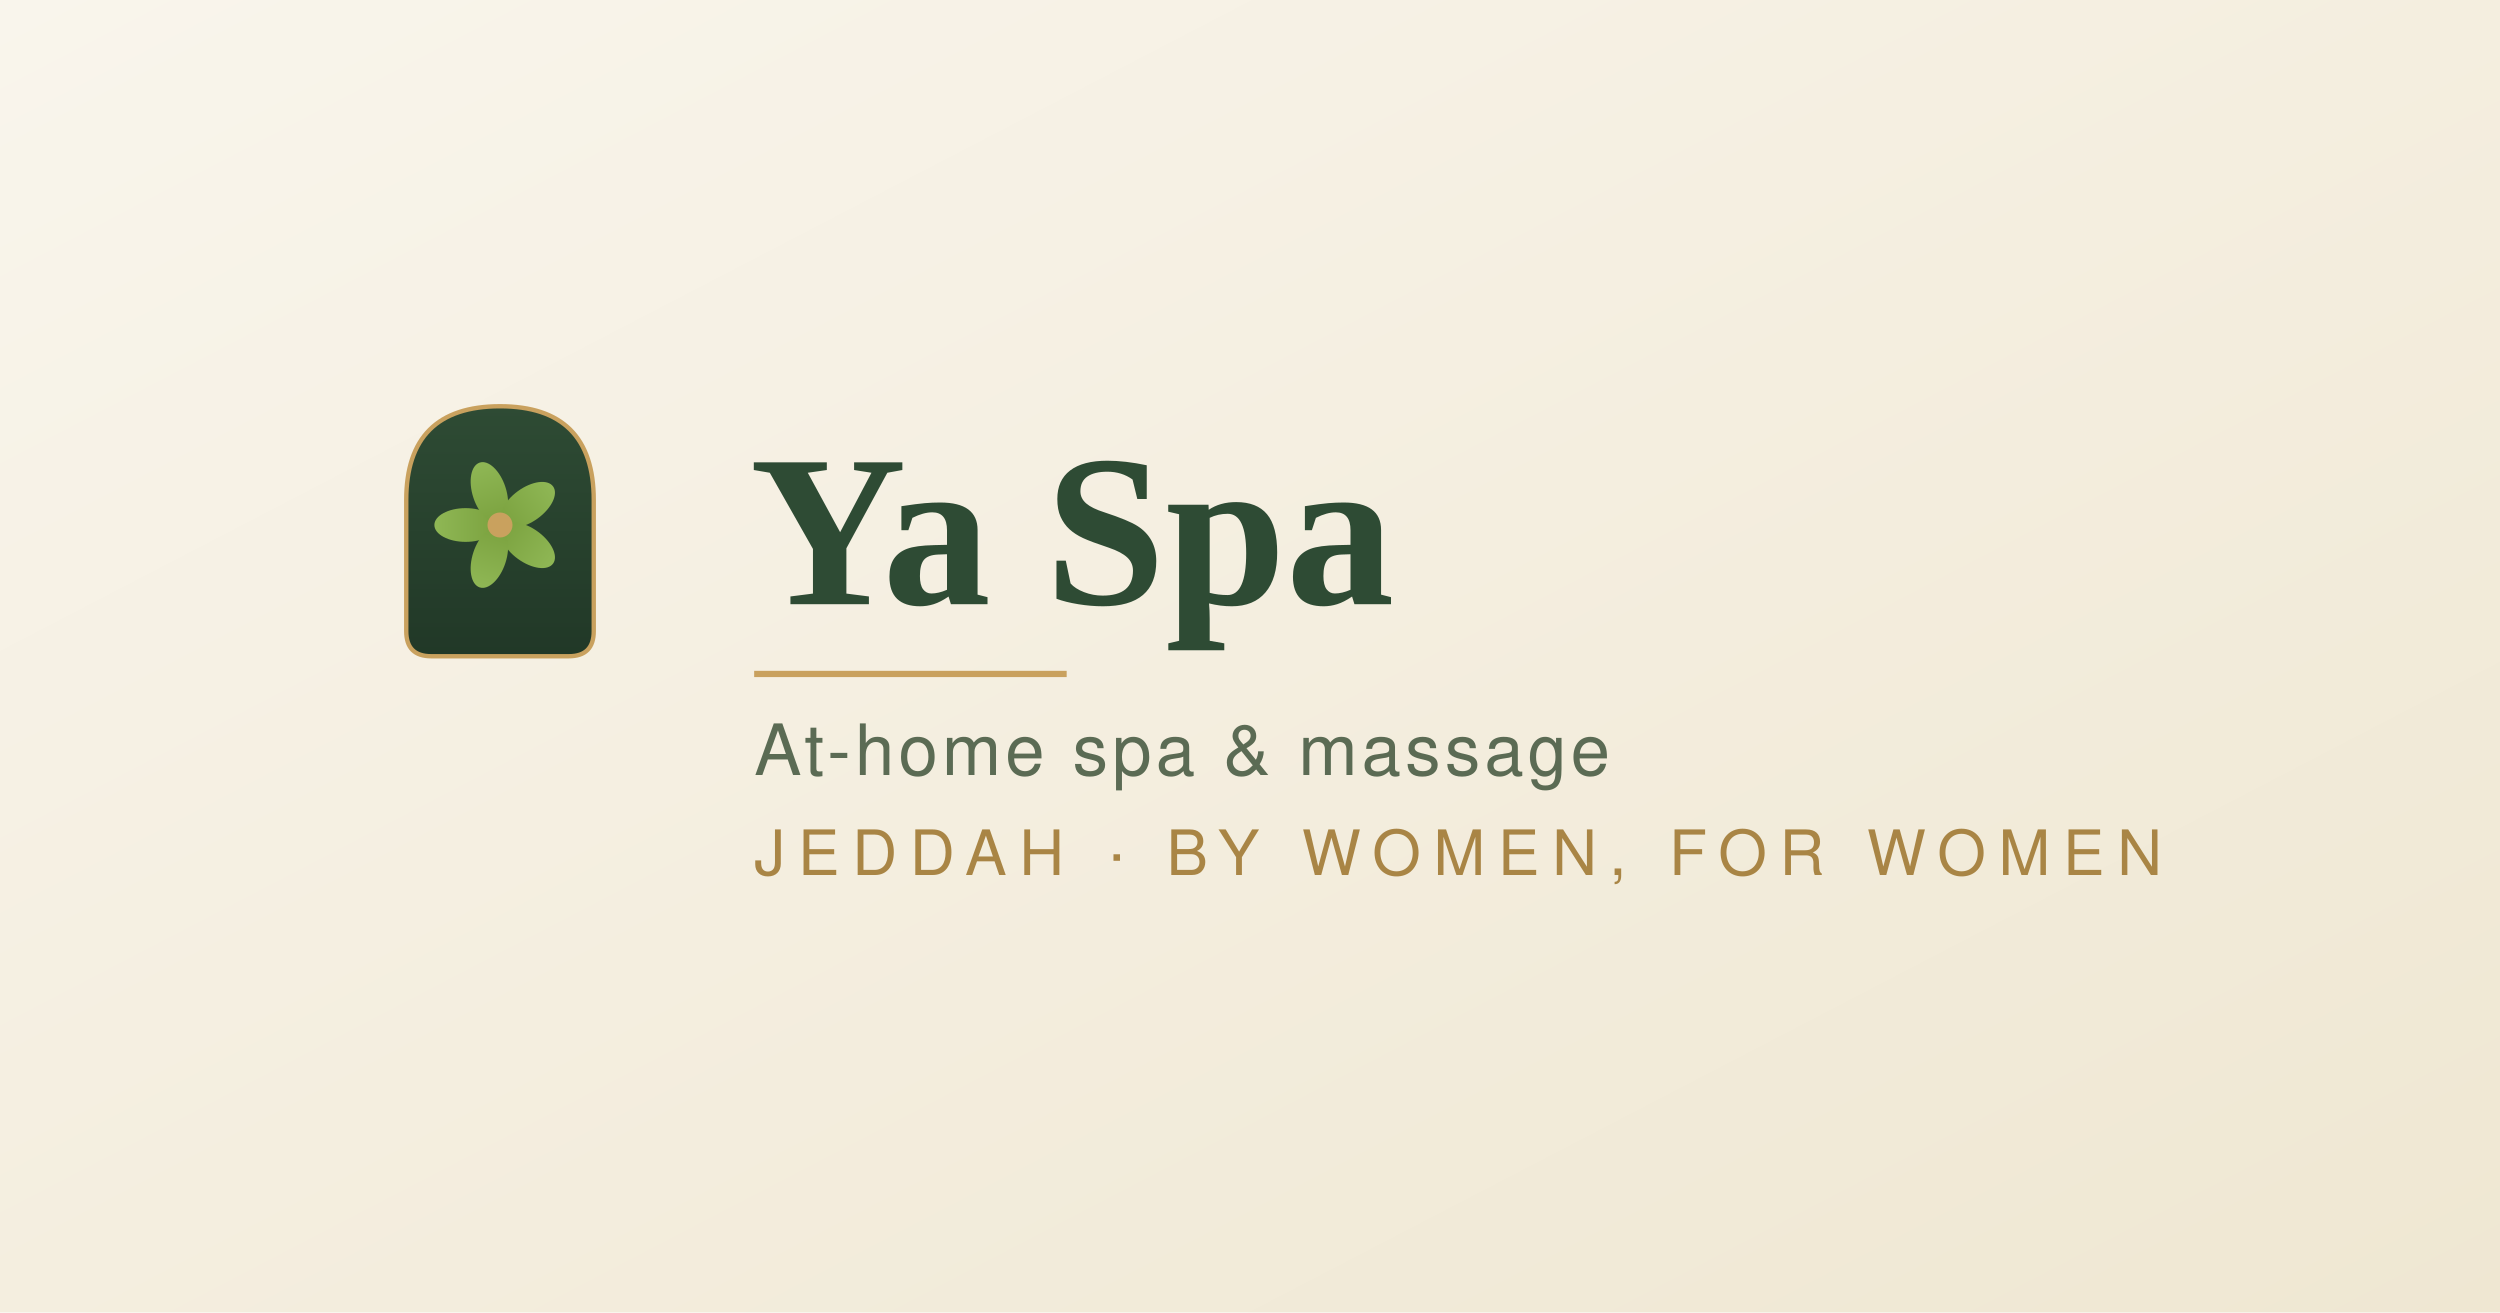
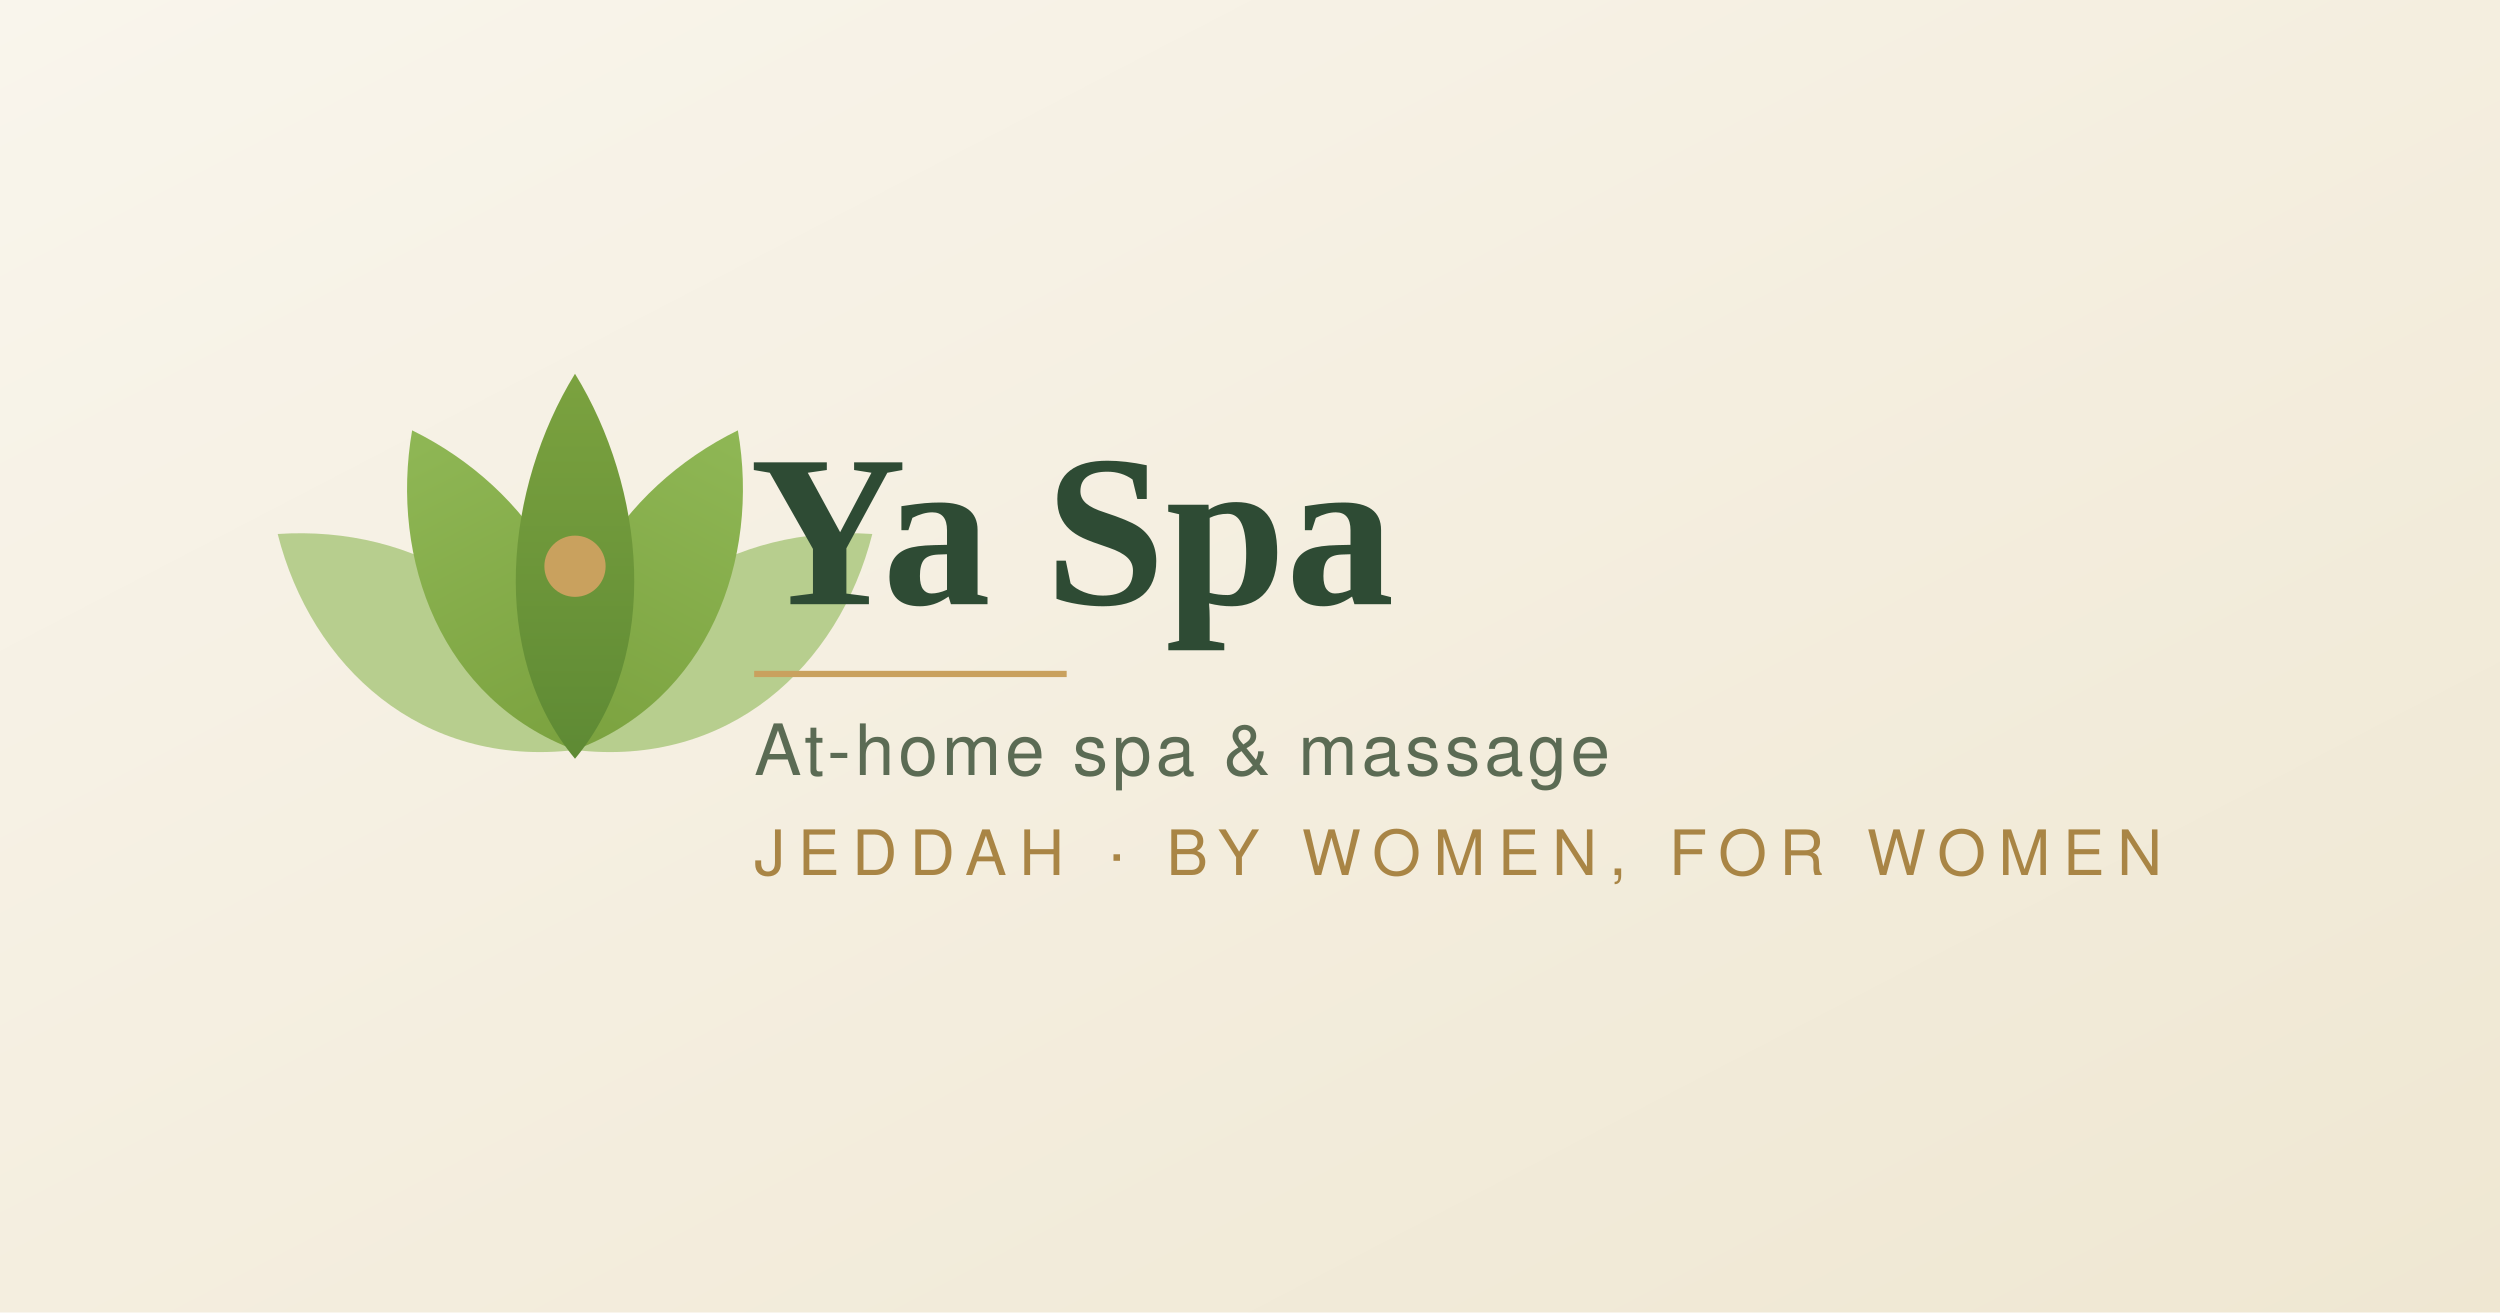
<svg xmlns="http://www.w3.org/2000/svg" viewBox="0 0 1200 630">
  <defs>
    <linearGradient id="ogBg" x1="0" y1="0" x2="1" y2="1">
      <stop offset="0" stop-color="#F9F5EC" />
      <stop offset="1" stop-color="#EFE7D2" />
    </linearGradient>
-     <linearGradient id="ogArch" x1="0" y1="0" x2="0" y2="1">
-       <stop offset="0" stop-color="#2E4B34" />
-       <stop offset="1" stop-color="#213827" />
-     </linearGradient>
-     <linearGradient id="ogPetal" x1="0" y1="0" x2="0" y2="1">
+     <linearGradient id="ogMid" x1="0" y1="0" x2="0" y2="1">
      <stop offset="0" stop-color="#8FB755" />
      <stop offset="1" stop-color="#7BA23F" />
    </linearGradient>
+     <linearGradient id="ogCtr" x1="0" y1="0" x2="0" y2="1">
+       <stop offset="0" stop-color="#7BA23F" />
+       <stop offset="1" stop-color="#5E8A34" />
+     </linearGradient>
  </defs>
  <rect width="1200" height="630" fill="url(#ogBg)" />
-   <g transform="translate(150 165) scale(1.5)">
-     <path d="M30,92 L30,50 Q30,20 60,20 Q90,20 90,50 L90,92 Q90,100 82,100 L38,100 Q30,100 30,92 Z" fill="url(#ogArch)" />
-     <path d="M30,92 L30,50 Q30,20 60,20 Q90,20 90,50 L90,92 Q90,100 82,100 L38,100 Q30,100 30,92 Z" fill="none" stroke="#C9A15E" stroke-width="1.4" />
-     <g fill="url(#ogPetal)">
-       <g transform="rotate(-90 60 58)">
-         <ellipse cx="60" cy="47" rx="5.4" ry="10" />
-       </g>
-       <g transform="rotate(-18 60 58)">
-         <ellipse cx="60" cy="47" rx="5.4" ry="10" />
-       </g>
-       <g transform="rotate(54 60 58)">
-         <ellipse cx="60" cy="47" rx="5.4" ry="10" />
-       </g>
-       <g transform="rotate(126 60 58)">
-         <ellipse cx="60" cy="47" rx="5.4" ry="10" />
-       </g>
-       <g transform="rotate(198 60 58)">
-         <ellipse cx="60" cy="47" rx="5.4" ry="10" />
-       </g>
-     </g>
-     <circle cx="60" cy="58" r="4" fill="#C9A15E" />
+   <g transform="translate(150 150) scale(2.1)">
+     <path d="M60 100 C 36 74 40 40 60 16 C 80 40 84 74 60 100 Z" transform="rotate(-54 60 100)" fill="#B7CE8E" />
+     <path d="M60 100 C 36 74 40 40 60 16 C 80 40 84 74 60 100 Z" transform="rotate(54 60 100)" fill="#B7CE8E" />
+     <path d="M60 100 C 38 76 42 42 60 18 C 78 42 82 76 60 100 Z" transform="rotate(-27 60 100)" fill="url(#ogMid)" />
+     <path d="M60 100 C 38 76 42 42 60 18 C 78 42 82 76 60 100 Z" transform="rotate(27 60 100)" fill="url(#ogMid)" />
+     <path d="M60 102 C 40 78 44 40 60 14 C 76 40 80 78 60 102 Z" fill="url(#ogCtr)" />
+     <circle cx="60" cy="58" r="7" fill="#C9A15E" />
  </g>
  <text x="360" y="290" font-family="Georgia, 'Times New Roman', serif" font-size="104" font-weight="700" fill="#2E4B34">Ya Spa</text>
  <rect x="362" y="322" width="150" height="3" fill="#C9A15E" />
  <text x="362" y="372" font-family="Helvetica, Arial, sans-serif" font-size="34" letter-spacing="2" fill="#5B6B54">At-home spa &amp; massage</text>
  <text x="362" y="420" font-family="Helvetica, Arial, sans-serif" font-size="30" letter-spacing="6" fill="#A98545">JEDDAH · BY WOMEN, FOR WOMEN</text>
</svg>
